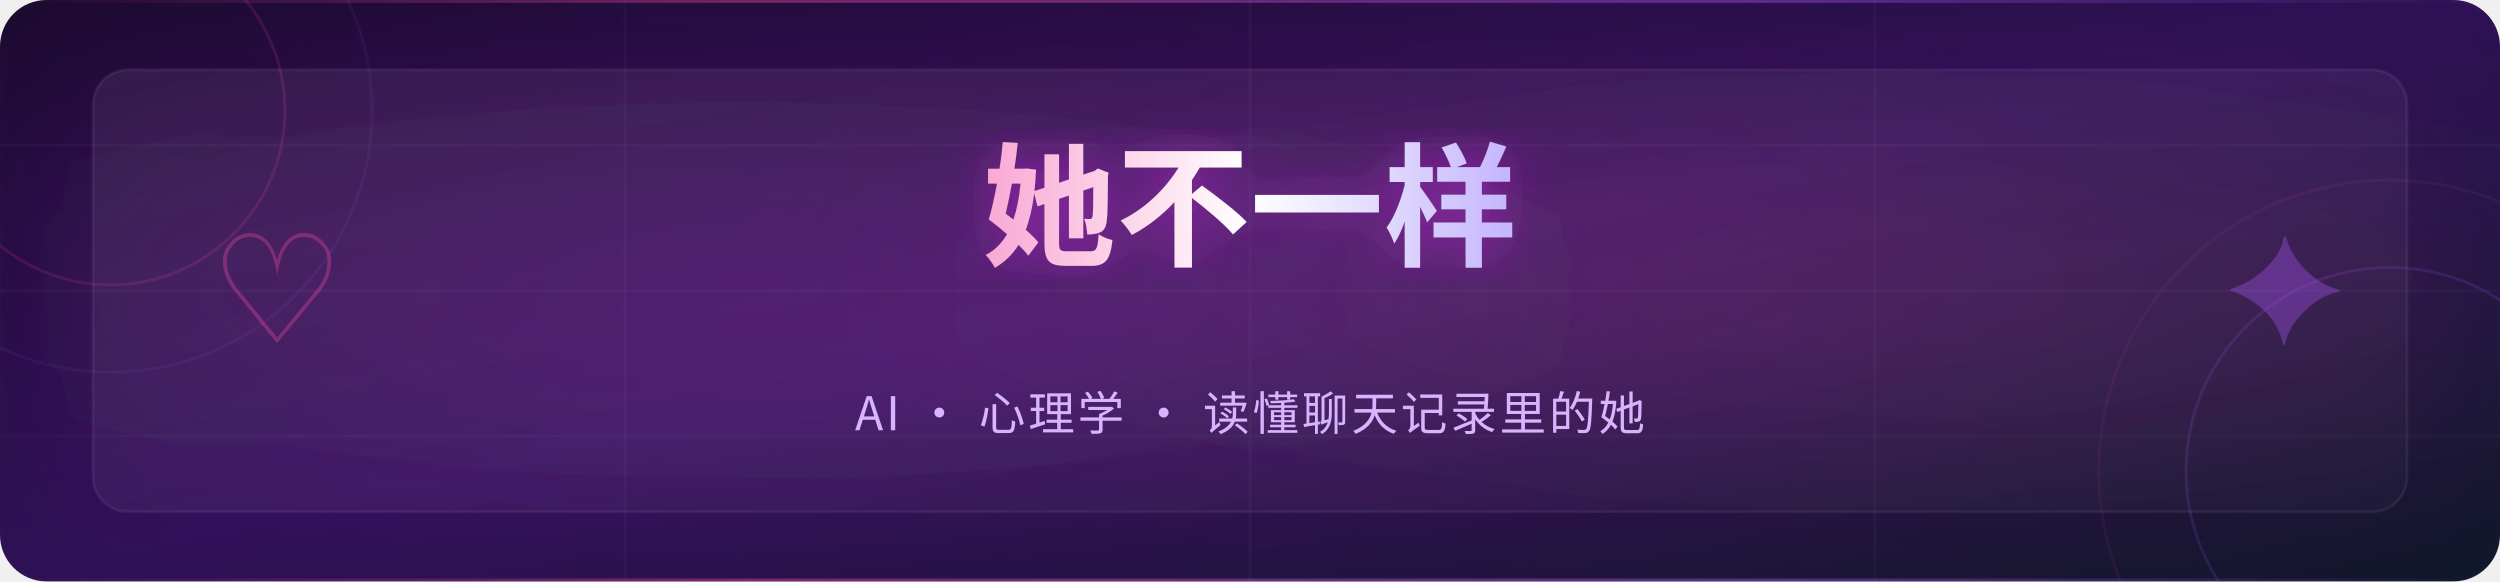
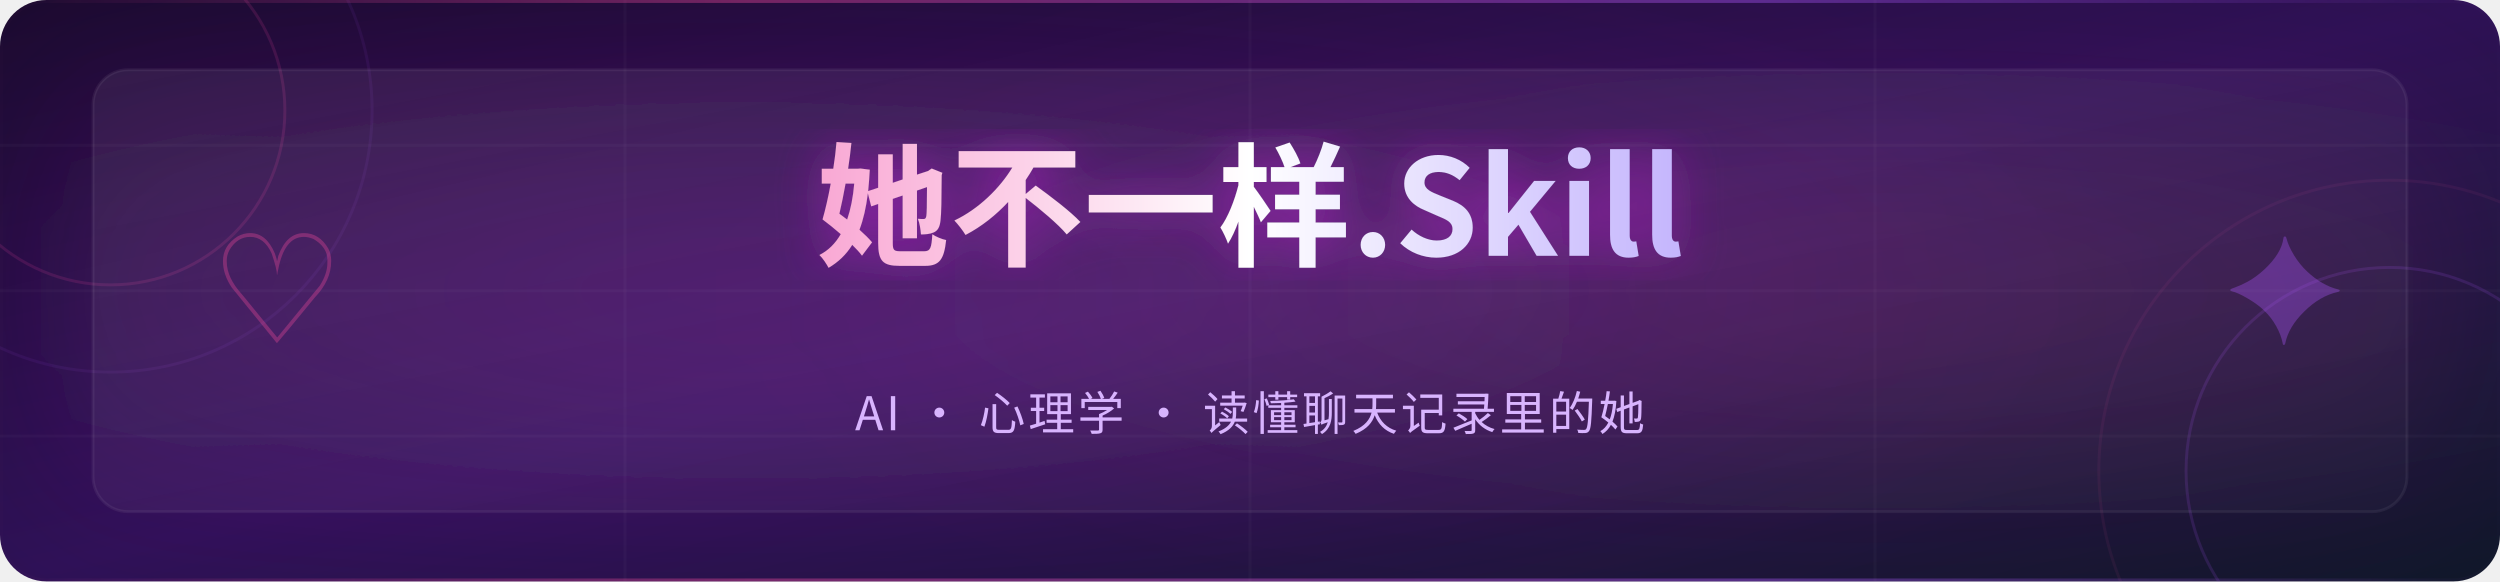
<svg xmlns="http://www.w3.org/2000/svg" width="860" height="200" viewBox="0 0 860 200">
  <defs>
    <linearGradient id="bg" x1="0%" y1="0%" x2="100%" y2="100%">
      <stop offset="0%" stop-color="#1a0a2e" />
      <stop offset="50%" stop-color="#2d1155" />
      <stop offset="100%" stop-color="#0f1729" />
    </linearGradient>
    <radialGradient id="glow1" cx="30%" cy="50%" r="55%">
      <stop offset="0%" stop-color="#c026d3" stop-opacity="0.25" />
      <stop offset="100%" stop-color="#c026d3" stop-opacity="0" />
    </radialGradient>
    <radialGradient id="glow2" cx="75%" cy="50%" r="45%">
      <stop offset="0%" stop-color="#ec4899" stop-opacity="0.18" />
      <stop offset="100%" stop-color="#ec4899" stop-opacity="0" />
    </radialGradient>
    <linearGradient id="titleGrad" x1="0%" y1="0%" x2="100%" y2="0%">
      <stop offset="0%" stop-color="#f9a8d4" />
      <stop offset="50%" stop-color="#ffffff" />
      <stop offset="100%" stop-color="#c4b5fd" />
    </linearGradient>
    <linearGradient id="lineGrad" x1="0%" y1="0%" x2="100%" y2="0%">
      <stop offset="0%" stop-color="#ec4899" stop-opacity="0" />
      <stop offset="30%" stop-color="#ec4899" stop-opacity="0.8" />
      <stop offset="70%" stop-color="#a855f7" stop-opacity="0.8" />
      <stop offset="100%" stop-color="#a855f7" stop-opacity="0" />
    </linearGradient>
    <linearGradient id="cardBg" x1="0%" y1="0%" x2="100%" y2="100%">
      <stop offset="0%" stop-color="#ffffff" stop-opacity="0.07" />
      <stop offset="100%" stop-color="#ffffff" stop-opacity="0.02" />
    </linearGradient>
    <filter id="blur">
      <feGaussianBlur stdDeviation="32" />
    </filter>
    <filter id="textShadow">
      <feDropShadow dx="0" dy="0" stdDeviation="8" flood-color="#c026d3" flood-opacity="0.6" />
    </filter>
    <clipPath id="rounded">
      <rect width="860" height="200" rx="16" ry="16" />
    </clipPath>
  </defs>
  <g clip-path="url(#rounded)">
    <rect width="860" height="200" fill="url(#bg)" />
    <rect width="860" height="200" fill="url(#glow1)" filter="url(#blur)" />
    <rect width="860" height="200" fill="url(#glow2)" filter="url(#blur)" />
    <line x1="0" y1="50" x2="860" y2="50" stroke="#ffffff" stroke-opacity="0.025" stroke-width="1" />
    <line x1="0" y1="100" x2="860" y2="100" stroke="#ffffff" stroke-opacity="0.025" stroke-width="1" />
    <line x1="0" y1="150" x2="860" y2="150" stroke="#ffffff" stroke-opacity="0.025" stroke-width="1" />
    <line x1="215" y1="0" x2="215" y2="200" stroke="#ffffff" stroke-opacity="0.025" stroke-width="1" />
    <line x1="430" y1="0" x2="430" y2="200" stroke="#ffffff" stroke-opacity="0.025" stroke-width="1" />
    <line x1="645" y1="0" x2="645" y2="200" stroke="#ffffff" stroke-opacity="0.025" stroke-width="1" />
    <circle cx="38" cy="38" r="60" fill="none" stroke="#ec4899" stroke-opacity="0.15" stroke-width="1" />
    <circle cx="38" cy="38" r="90" fill="none" stroke="#a855f7" stroke-opacity="0.08" stroke-width="1" />
    <circle cx="822" cy="162" r="70" fill="none" stroke="#a855f7" stroke-opacity="0.15" stroke-width="1" />
    <circle cx="822" cy="162" r="100" fill="none" stroke="#ec4899" stroke-opacity="0.07" stroke-width="1" />
    <rect x="32" y="24" width="796" height="152" rx="12" fill="url(#cardBg)" stroke="#ffffff" stroke-opacity="0.06" stroke-width="1" />
    <text x="72" y="118" font-size="52" font-family="serif" fill="#ec4899" opacity="0.35">♡</text>
-     <text x="430" y="88" font-family="'PingFang SC','Microsoft YaHei','Noto Sans CJK SC',sans-serif" font-size="46" font-weight="700" text-anchor="middle" fill="url(#titleGrad)" filter="url(#textShadow)">她不一样</text>
+     <text x="430" y="88" font-family="'PingFang SC','Microsoft YaHei','Noto Sans CJK SC',sans-serif" font-size="46" font-weight="700" text-anchor="middle" fill="url(#titleGrad)" filter="url(#textShadow)">她不一样.Skill</text>
    <line x1="220" y1="104" x2="640" y2="104" stroke="url(#lineGrad)" stroke-width="1.5" />
    <text x="430" y="148" font-family="'PingFang SC','Microsoft YaHei','Noto Sans CJK SC',sans-serif" font-size="16" font-weight="400" text-anchor="middle" fill="#d8b4fe" letter-spacing="1">AI · 心理学 · 读懂聊天记录里的她</text>
    <text x="786" y="118" font-size="52" font-family="serif" fill="#a855f7" opacity="0.35" text-anchor="middle">✦</text>
  </g>
  <rect x="0.5" y="0.5" width="859" height="199" rx="15.5" fill="none" stroke="url(#lineGrad)" stroke-width="1" opacity="0.5" />
</svg>
